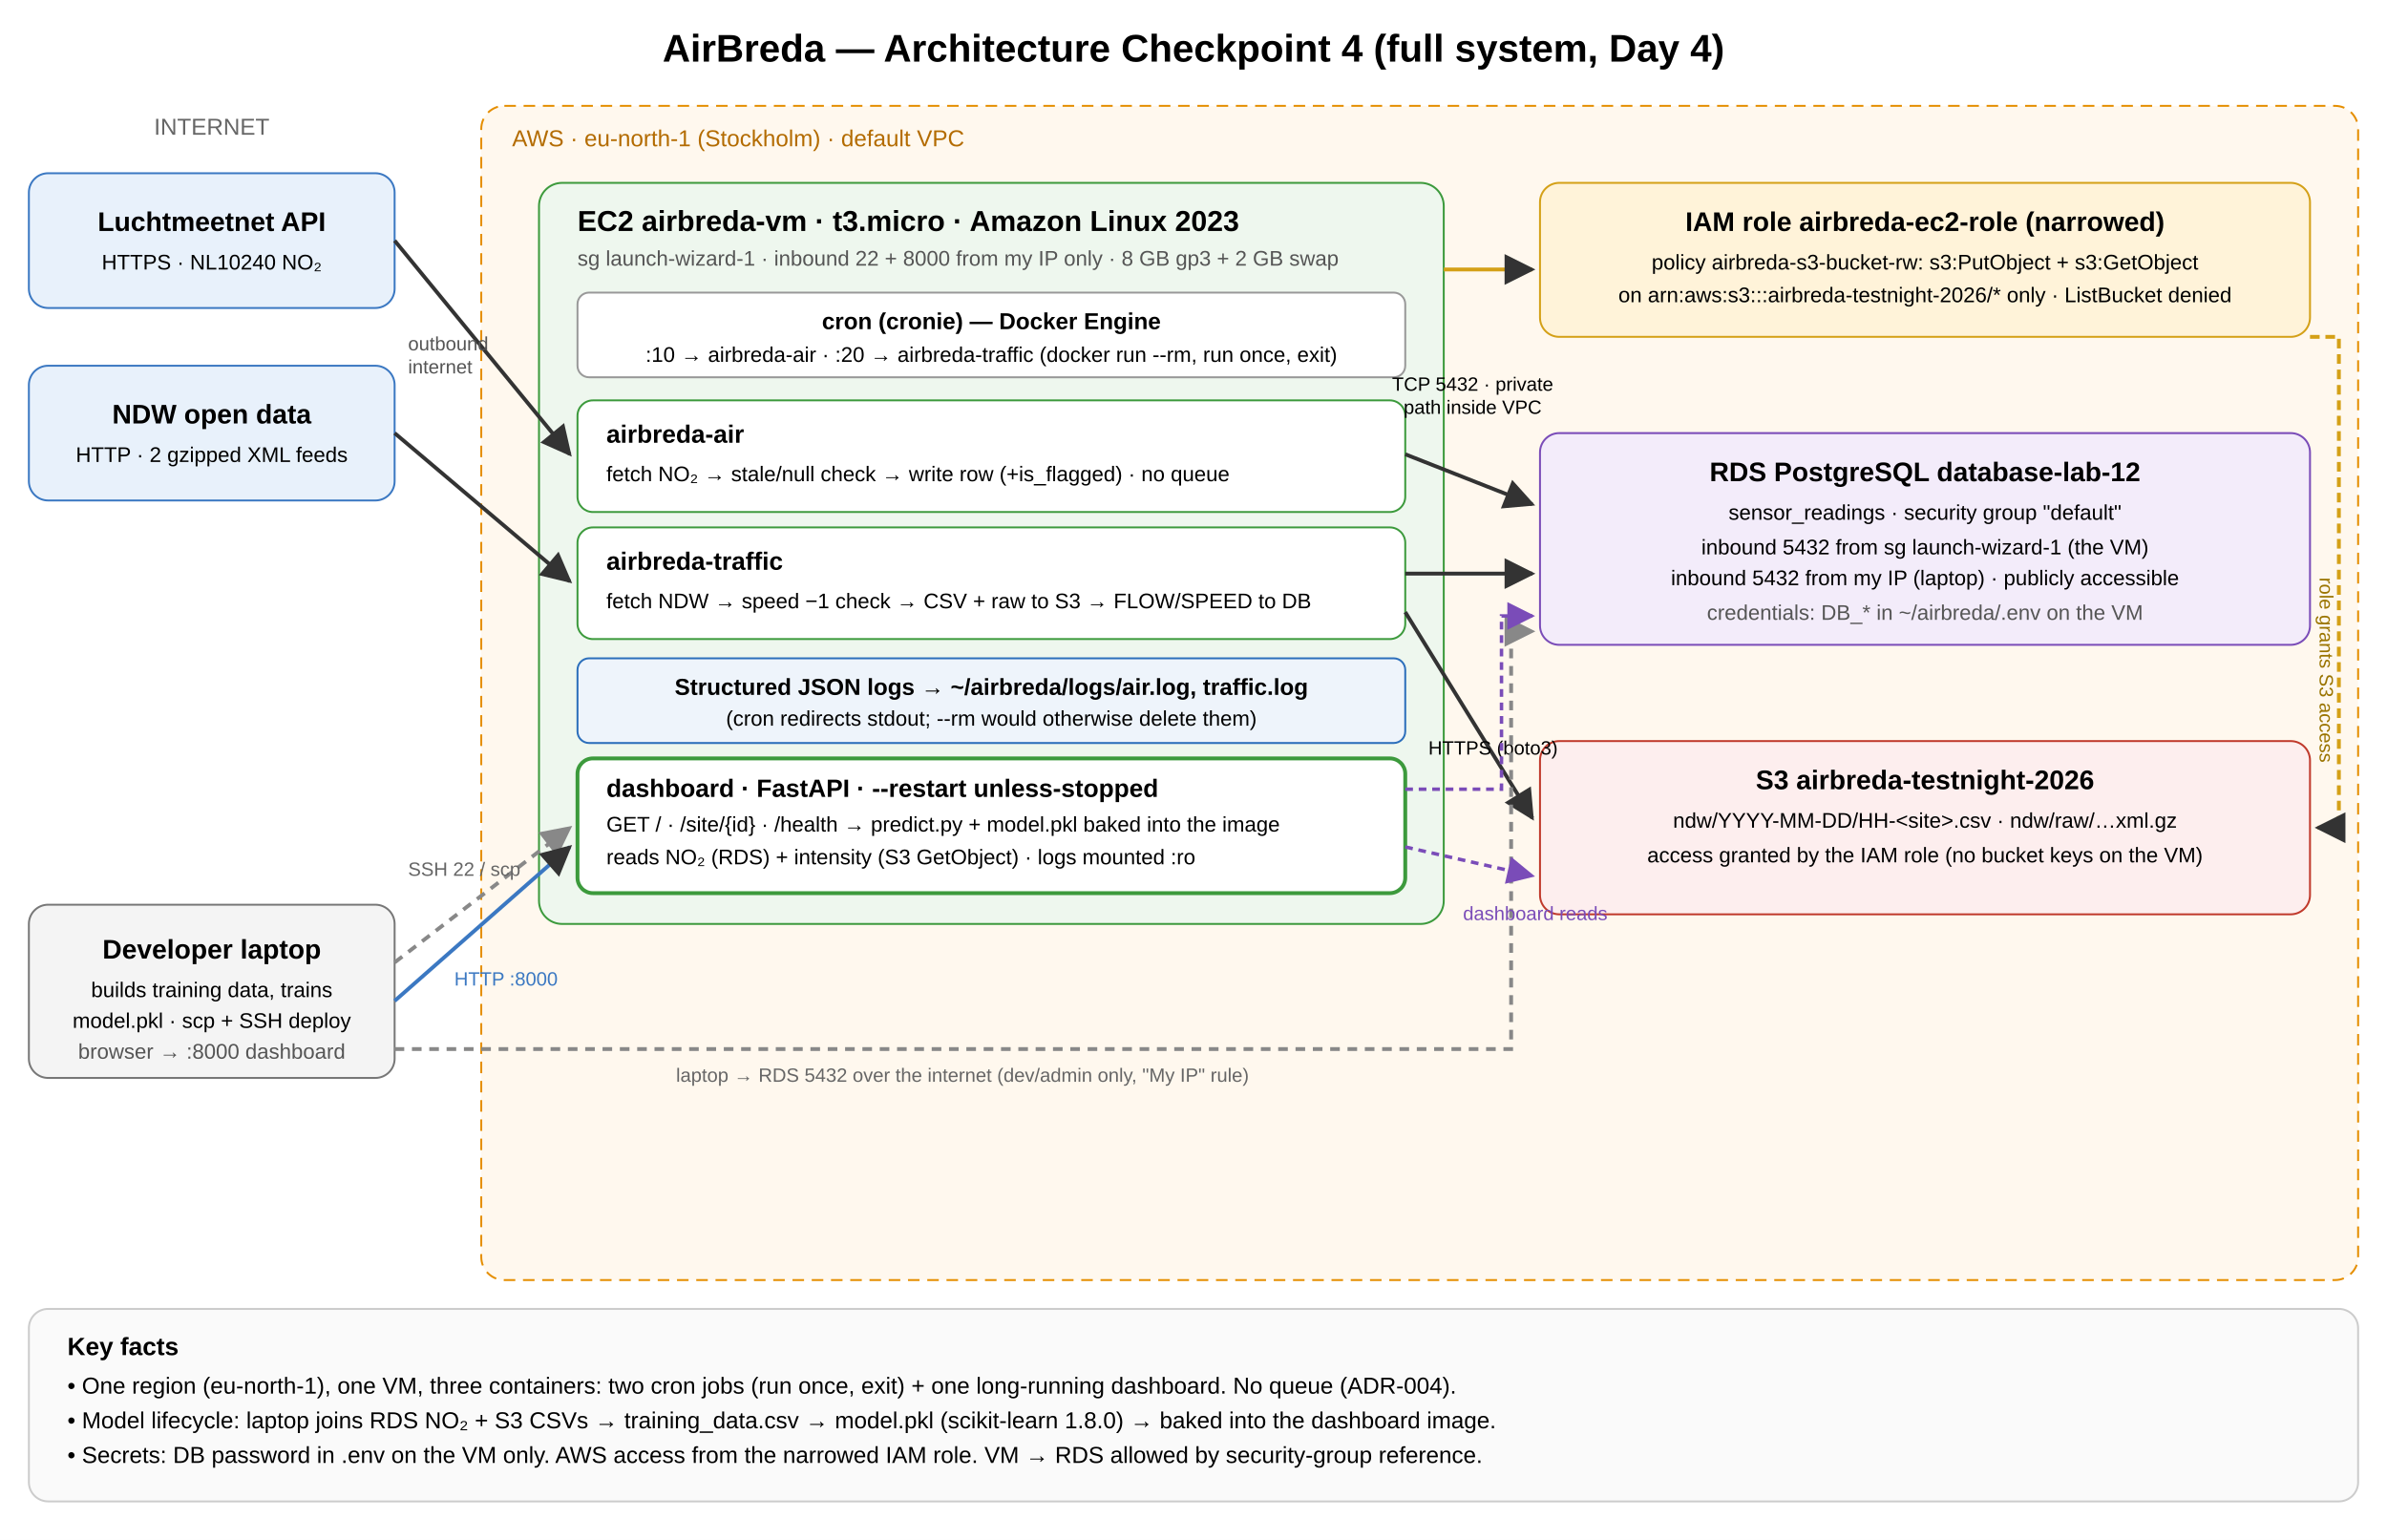
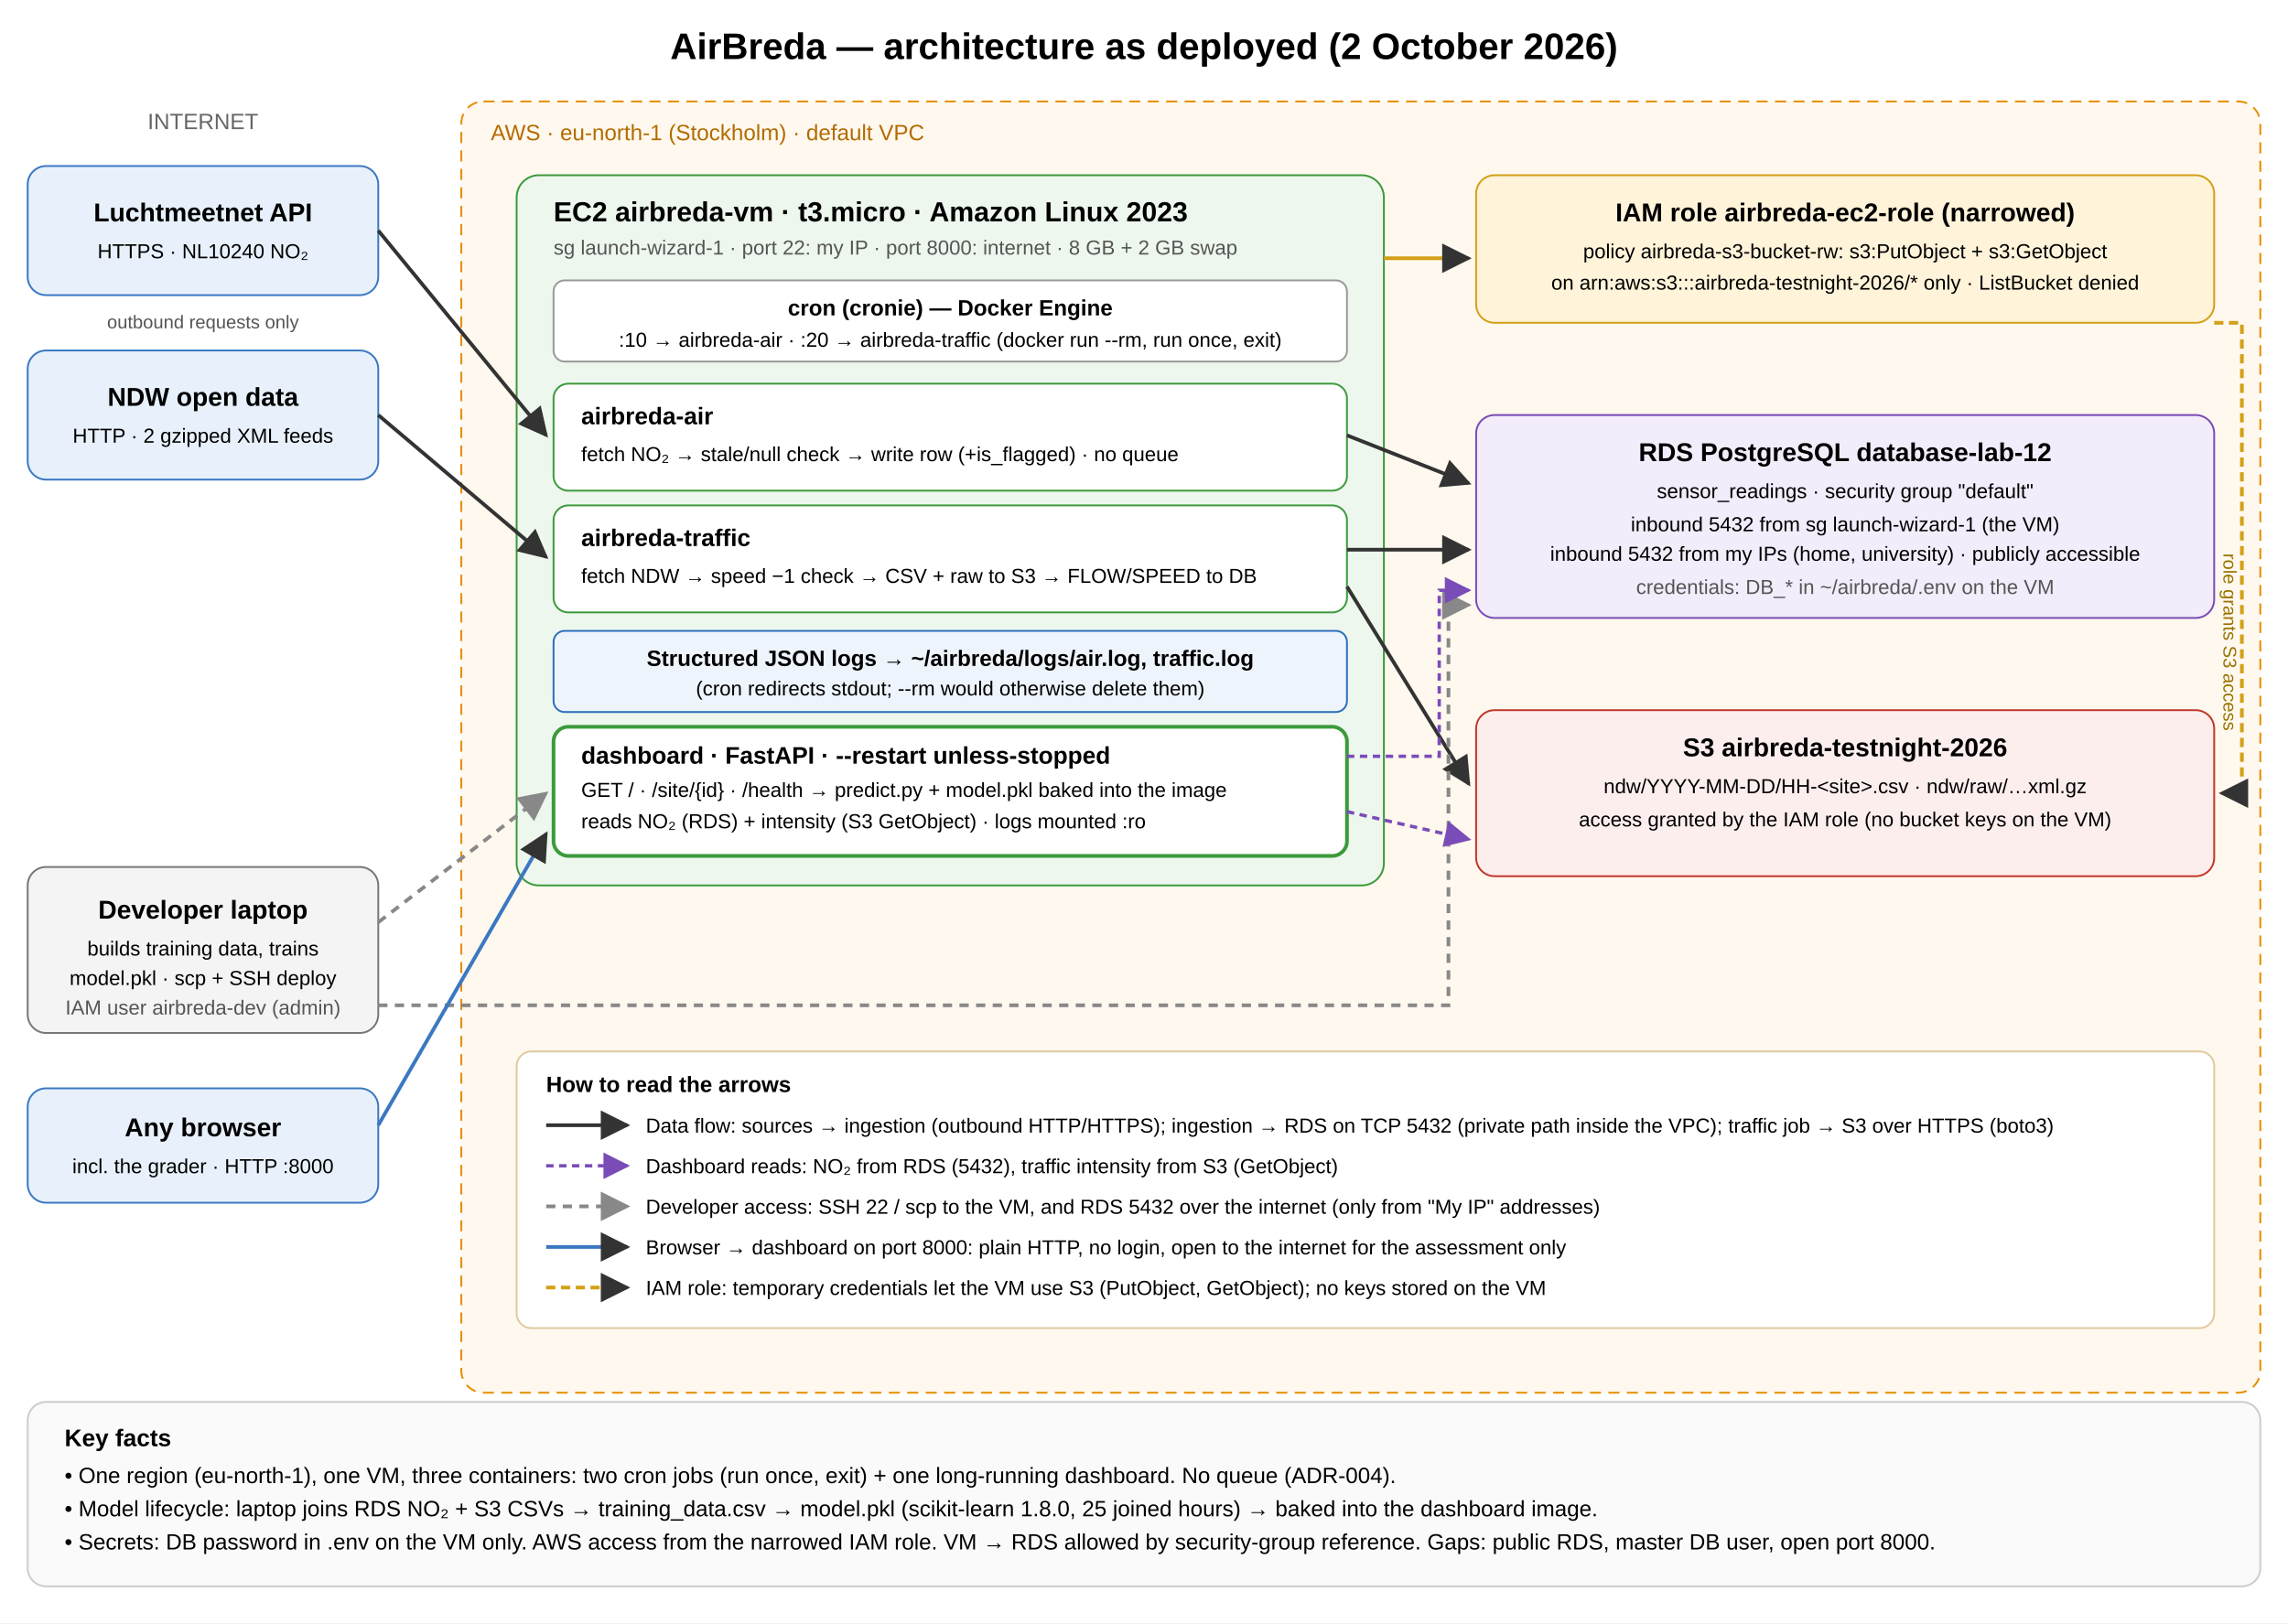
- <svg xmlns="http://www.w3.org/2000/svg" viewBox="0 0 1240 800" font-family="Segoe UI, Arial, sans-serif">
+ <svg xmlns="http://www.w3.org/2000/svg" viewBox="0 0 1240 880" font-family="Segoe UI, Arial, sans-serif">
  <defs>
    <marker id="a" viewBox="0 0 10 10" refX="9" refY="5" markerWidth="8" markerHeight="8" orient="auto">
      <path d="M0,0 L10,5 L0,10 z" fill="#333" />
    </marker>
    <marker id="p" viewBox="0 0 10 10" refX="9" refY="5" markerWidth="8" markerHeight="8" orient="auto">
      <path d="M0,0 L10,5 L0,10 z" fill="#7a4cb8" />
    </marker>
    <marker id="g" viewBox="0 0 10 10" refX="9" refY="5" markerWidth="8" markerHeight="8" orient="auto">
      <path d="M0,0 L10,5 L0,10 z" fill="#888" />
    </marker>
  </defs>
-   <rect width="1240" height="800" fill="#fff" />
-   <text x="620" y="32" text-anchor="middle" font-size="20" font-weight="600">AirBreda — Architecture Checkpoint 4 (full system, Day 4)</text>
+   <rect width="1240" height="880" fill="#fff" />
+   <text x="620" y="32" text-anchor="middle" font-size="20" font-weight="600">AirBreda — architecture as deployed (2 October 2026)</text>
  <text x="110" y="70" text-anchor="middle" font-size="12" fill="#666">INTERNET</text>
  <rect x="15" y="90" width="190" height="70" rx="10" fill="#e8f1fb" stroke="#3b78c2" />
  <text x="110" y="120" text-anchor="middle" font-size="14" font-weight="600">Luchtmeetnet API</text>
  <text x="110" y="140" text-anchor="middle" font-size="11">HTTPS · NL10240 NO₂</text>
  <rect x="15" y="190" width="190" height="70" rx="10" fill="#e8f1fb" stroke="#3b78c2" />
  <text x="110" y="220" text-anchor="middle" font-size="14" font-weight="600">NDW open data</text>
  <text x="110" y="240" text-anchor="middle" font-size="11">HTTP · 2 gzipped XML feeds</text>
  <rect x="15" y="470" width="190" height="90" rx="10" fill="#f4f4f4" stroke="#777" />
  <text x="110" y="498" text-anchor="middle" font-size="14" font-weight="600">Developer laptop</text>
  <text x="110" y="518" text-anchor="middle" font-size="11">builds training data, trains</text>
  <text x="110" y="534" text-anchor="middle" font-size="11">model.pkl · scp + SSH deploy</text>
-   <text x="110" y="550" text-anchor="middle" font-size="11" fill="#555">browser → :8000 dashboard</text>
-   <rect x="250" y="55" width="975" height="610" rx="12" fill="#fff8ee" stroke="#e58e00" stroke-dasharray="6 4" />
+   <text x="110" y="550" text-anchor="middle" font-size="11" fill="#555">IAM user airbreda-dev (admin)</text>
+   <text x="110" y="178" text-anchor="middle" font-size="10" fill="#555">outbound requests only</text>
+   <rect x="250" y="55" width="975" height="700" rx="12" fill="#fff8ee" stroke="#e58e00" stroke-dasharray="6 4" />
  <text x="266" y="76" font-size="12" fill="#b36b00">AWS · eu-north-1 (Stockholm) · default VPC</text>
  <rect x="280" y="95" width="470" height="385" rx="12" fill="#eef7ee" stroke="#3c9a3c" />
  <text x="300" y="120" font-size="15" font-weight="600">EC2 airbreda-vm · t3.micro · Amazon Linux 2023</text>
-   <text x="300" y="138" font-size="11" fill="#555">sg launch-wizard-1 · inbound 22 + 8000 from my IP only · 8 GB gp3 + 2 GB swap</text>
+   <text x="300" y="138" font-size="11" fill="#555">sg launch-wizard-1 · port 22: my IP · port 8000: internet · 8 GB + 2 GB swap</text>
  <rect x="300" y="152" width="430" height="44" rx="6" fill="#fff" stroke="#999" />
  <text x="515" y="171" text-anchor="middle" font-size="12" font-weight="600">cron (cronie) — Docker Engine</text>
  <text x="515" y="188" text-anchor="middle" font-size="11">:10 → airbreda-air   ·   :20 → airbreda-traffic   (docker run --rm, run once, exit)</text>
  <rect x="300" y="208" width="430" height="58" rx="8" fill="#fff" stroke="#3c9a3c" />
  <text x="315" y="230" font-size="13" font-weight="600">airbreda-air</text>
  <text x="315" y="250" font-size="11">fetch NO₂ → stale/null check → write row (+is_flagged) · no queue</text>
  <rect x="300" y="274" width="430" height="58" rx="8" fill="#fff" stroke="#3c9a3c" />
  <text x="315" y="296" font-size="13" font-weight="600">airbreda-traffic</text>
  <text x="315" y="316" font-size="11">fetch NDW → speed −1 check → CSV + raw to S3 → FLOW/SPEED to DB</text>
  <rect x="300" y="342" width="430" height="44" rx="6" fill="#eef4fb" stroke="#2c6fbb" />
  <text x="515" y="361" text-anchor="middle" font-size="12" font-weight="600">Structured JSON logs → ~/airbreda/logs/air.log, traffic.log</text>
  <text x="515" y="377" text-anchor="middle" font-size="11">(cron redirects stdout; --rm would otherwise delete them)</text>
  <rect x="300" y="394" width="430" height="70" rx="8" fill="#fff" stroke="#3c9a3c" stroke-width="2" />
  <text x="315" y="414" font-size="13" font-weight="600">dashboard · FastAPI · --restart unless-stopped</text>
  <text x="315" y="432" font-size="11">GET / · /site/{id} · /health → predict.py + model.pkl baked into the image</text>
  <text x="315" y="449" font-size="11">reads NO₂ (RDS) + intensity (S3 GetObject) · logs mounted :ro</text>
  <rect x="800" y="95" width="400" height="80" rx="10" fill="#fff3d9" stroke="#d4a017" />
  <text x="1000" y="120" text-anchor="middle" font-size="14" font-weight="600">IAM role airbreda-ec2-role (narrowed)</text>
  <text x="1000" y="140" text-anchor="middle" font-size="11">policy airbreda-s3-bucket-rw: s3:PutObject + s3:GetObject</text>
  <text x="1000" y="157" text-anchor="middle" font-size="11">on arn:aws:s3:::airbreda-testnight-2026/* only · ListBucket denied</text>
  <rect x="800" y="225" width="400" height="110" rx="10" fill="#f3ecfa" stroke="#7a4cb8" />
  <text x="1000" y="250" text-anchor="middle" font-size="14" font-weight="600">RDS PostgreSQL database-lab-12</text>
  <text x="1000" y="270" text-anchor="middle" font-size="11">sensor_readings · security group "default"</text>
  <text x="1000" y="288" text-anchor="middle" font-size="11">inbound 5432 from sg launch-wizard-1 (the VM)</text>
-   <text x="1000" y="304" text-anchor="middle" font-size="11">inbound 5432 from my IP (laptop) · publicly accessible</text>
+   <text x="1000" y="304" text-anchor="middle" font-size="11">inbound 5432 from my IPs (home, university) · publicly accessible</text>
  <text x="1000" y="322" text-anchor="middle" font-size="11" fill="#555">credentials: DB_* in ~/airbreda/.env on the VM</text>
  <rect x="800" y="385" width="400" height="90" rx="10" fill="#fdeeee" stroke="#c0392b" />
  <text x="1000" y="410" text-anchor="middle" font-size="14" font-weight="600">S3 airbreda-testnight-2026</text>
  <text x="1000" y="430" text-anchor="middle" font-size="11">ndw/YYYY-MM-DD/HH-&lt;site&gt;.csv · ndw/raw/…xml.gz</text>
  <text x="1000" y="448" text-anchor="middle" font-size="11">access granted by the IAM role (no bucket keys on the VM)</text>
  <line x1="205" y1="125" x2="296" y2="236" stroke="#333" stroke-width="2" marker-end="url(#a)" />
  <line x1="205" y1="225" x2="296" y2="302" stroke="#333" stroke-width="2" marker-end="url(#a)" />
-   <text x="212" y="182" font-size="10" fill="#555">outbound</text>
-   <text x="212" y="194" font-size="10" fill="#555">internet</text>
  <line x1="730" y1="236" x2="796" y2="262" stroke="#333" stroke-width="2" marker-end="url(#a)" />
  <line x1="730" y1="298" x2="796" y2="298" stroke="#333" stroke-width="2" marker-end="url(#a)" />
-   <text x="765" y="203" text-anchor="middle" font-size="10">TCP 5432 · private</text>
-   <text x="765" y="215" text-anchor="middle" font-size="10">path inside VPC</text>
  <line x1="730" y1="318" x2="796" y2="425" stroke="#333" stroke-width="2" marker-end="url(#a)" />
-   <text x="742" y="392" font-size="10">HTTPS (boto3)</text>
  <line x1="750" y1="140" x2="796" y2="140" stroke="#d4a017" stroke-width="2" marker-end="url(#a)" />
  <polyline points="1200,175 1215,175 1215,430 1204,430" fill="none" stroke="#d4a017" stroke-width="2" stroke-dasharray="5 3" marker-end="url(#a)" />
  <text x="1205" y="300" font-size="10" fill="#9a7400" transform="rotate(90 1205 300)">role grants S3 access</text>
  <line x1="205" y1="500" x2="296" y2="430" stroke="#888" stroke-width="2" stroke-dasharray="5 4" marker-end="url(#g)" />
-   <text x="212" y="455" font-size="10" fill="#666">SSH 22 / scp</text>
  <polyline points="205,545 785,545 785,328 796,328" fill="none" stroke="#888" stroke-width="2" stroke-dasharray="5 4" marker-end="url(#g)" />
-   <text x="500" y="562" text-anchor="middle" font-size="10" fill="#666">laptop → RDS 5432 over the internet (dev/admin only, "My IP" rule)</text>
  <polyline points="730,410 780,410 780,320 796,320" fill="none" stroke="#7a4cb8" stroke-width="1.8" stroke-dasharray="4 3" marker-end="url(#p)" />
  <line x1="730" y1="440" x2="796" y2="455" stroke="#7a4cb8" stroke-width="1.8" stroke-dasharray="4 3" marker-end="url(#p)" />
-   <text x="760" y="478" font-size="10" fill="#7a4cb8">dashboard reads</text>
-   <line x1="205" y1="520" x2="296" y2="440" stroke="#3b78c2" stroke-width="2" marker-end="url(#a)" />
-   <text x="236" y="512" font-size="10" fill="#3b78c2">HTTP :8000</text>
-   <rect x="15" y="680" width="1210" height="100" rx="10" fill="#fafafa" stroke="#ccc" />
-   <text x="35" y="704" font-size="13" font-weight="600">Key facts</text>
-   <text x="35" y="724" font-size="12">• One region (eu-north-1), one VM, three containers: two cron jobs (run once, exit) + one long-running dashboard. No queue (ADR-004).</text>
-   <text x="35" y="742" font-size="12">• Model lifecycle: laptop joins RDS NO₂ + S3 CSVs → training_data.csv → model.pkl (scikit-learn 1.8.0) → baked into the dashboard image.</text>
-   <text x="35" y="760" font-size="12">• Secrets: DB password in .env on the VM only. AWS access from the narrowed IAM role. VM → RDS allowed by security-group reference.</text>
+   <rect x="15" y="590" width="190" height="62" rx="10" fill="#e8f1fb" stroke="#3b78c2" />
+   <text x="110" y="616" text-anchor="middle" font-size="14" font-weight="600">Any browser</text>
+   <text x="110" y="636" text-anchor="middle" font-size="11">incl. the grader · HTTP :8000</text>
+   <line x1="205" y1="610" x2="296" y2="452" stroke="#3b78c2" stroke-width="2" marker-end="url(#a)" />
+   <rect x="280" y="570" width="920" height="150" rx="8" fill="#fff" stroke="#e0c9a0" />
+   <text x="296" y="592" font-size="12" font-weight="600">How to read the arrows</text>
+   <line x1="296" y1="610" x2="340" y2="610" stroke="#333" stroke-width="2" marker-end="url(#a)" />
+   <text x="350" y="614" font-size="11">Data flow: sources → ingestion (outbound HTTP/HTTPS); ingestion → RDS on TCP 5432 (private path inside the VPC); traffic job → S3 over HTTPS (boto3)</text>
+   <line x1="296" y1="632" x2="340" y2="632" stroke="#7a4cb8" stroke-width="1.8" stroke-dasharray="4 3" marker-end="url(#p)" />
+   <text x="350" y="636" font-size="11">Dashboard reads: NO₂ from RDS (5432), traffic intensity from S3 (GetObject)</text>
+   <line x1="296" y1="654" x2="340" y2="654" stroke="#888" stroke-width="2" stroke-dasharray="5 4" marker-end="url(#g)" />
+   <text x="350" y="658" font-size="11">Developer access: SSH 22 / scp to the VM, and RDS 5432 over the internet (only from "My IP" addresses)</text>
+   <line x1="296" y1="676" x2="340" y2="676" stroke="#3b78c2" stroke-width="2" marker-end="url(#a)" />
+   <text x="350" y="680" font-size="11">Browser → dashboard on port 8000: plain HTTP, no login, open to the internet for the assessment only</text>
+   <line x1="296" y1="698" x2="340" y2="698" stroke="#d4a017" stroke-width="2" stroke-dasharray="5 3" marker-end="url(#a)" />
+   <text x="350" y="702" font-size="11">IAM role: temporary credentials let the VM use S3 (PutObject, GetObject); no keys stored on the VM</text>
+   <rect x="15" y="760" width="1210" height="100" rx="10" fill="#fafafa" stroke="#ccc" />
+   <text x="35" y="784" font-size="13" font-weight="600">Key facts</text>
+   <text x="35" y="804" font-size="12">• One region (eu-north-1), one VM, three containers: two cron jobs (run once, exit) + one long-running dashboard. No queue (ADR-004).</text>
+   <text x="35" y="822" font-size="12">• Model lifecycle: laptop joins RDS NO₂ + S3 CSVs → training_data.csv → model.pkl (scikit-learn 1.8.0, 25 joined hours) → baked into the dashboard image.</text>
+   <text x="35" y="840" font-size="12">• Secrets: DB password in .env on the VM only. AWS access from the narrowed IAM role. VM → RDS allowed by security-group reference. Gaps: public RDS, master DB user, open port 8000.</text>
</svg>
